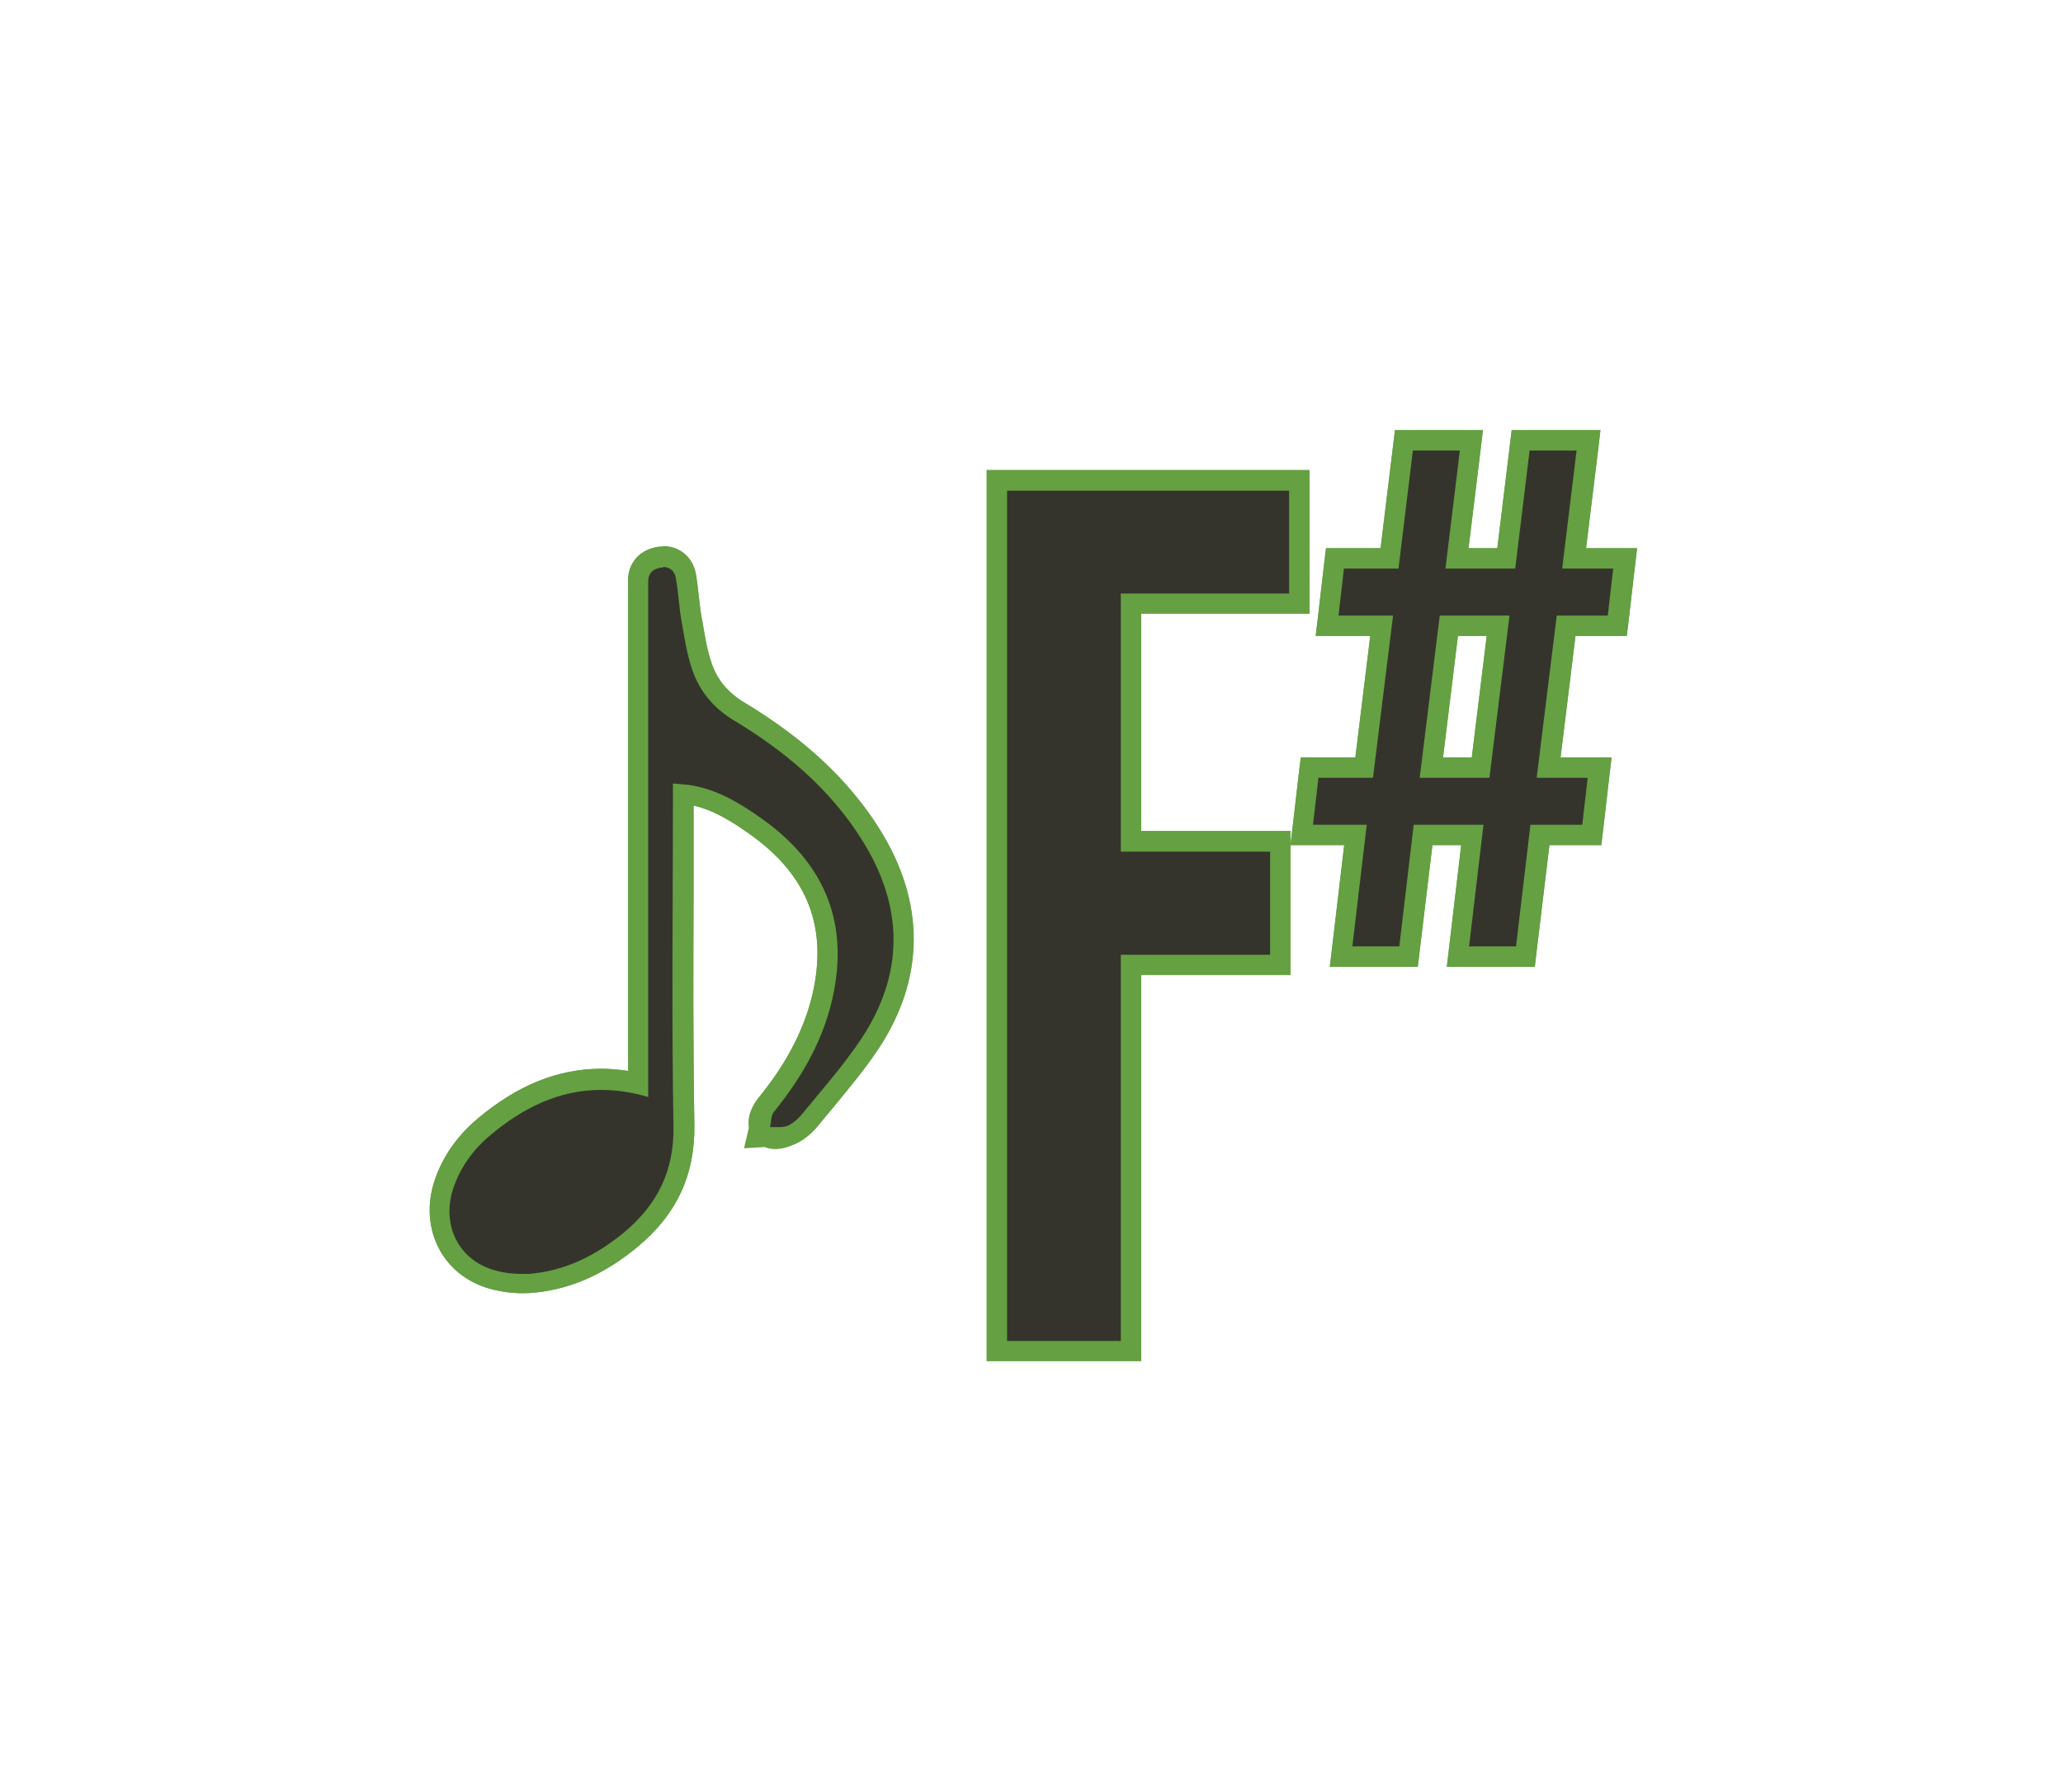
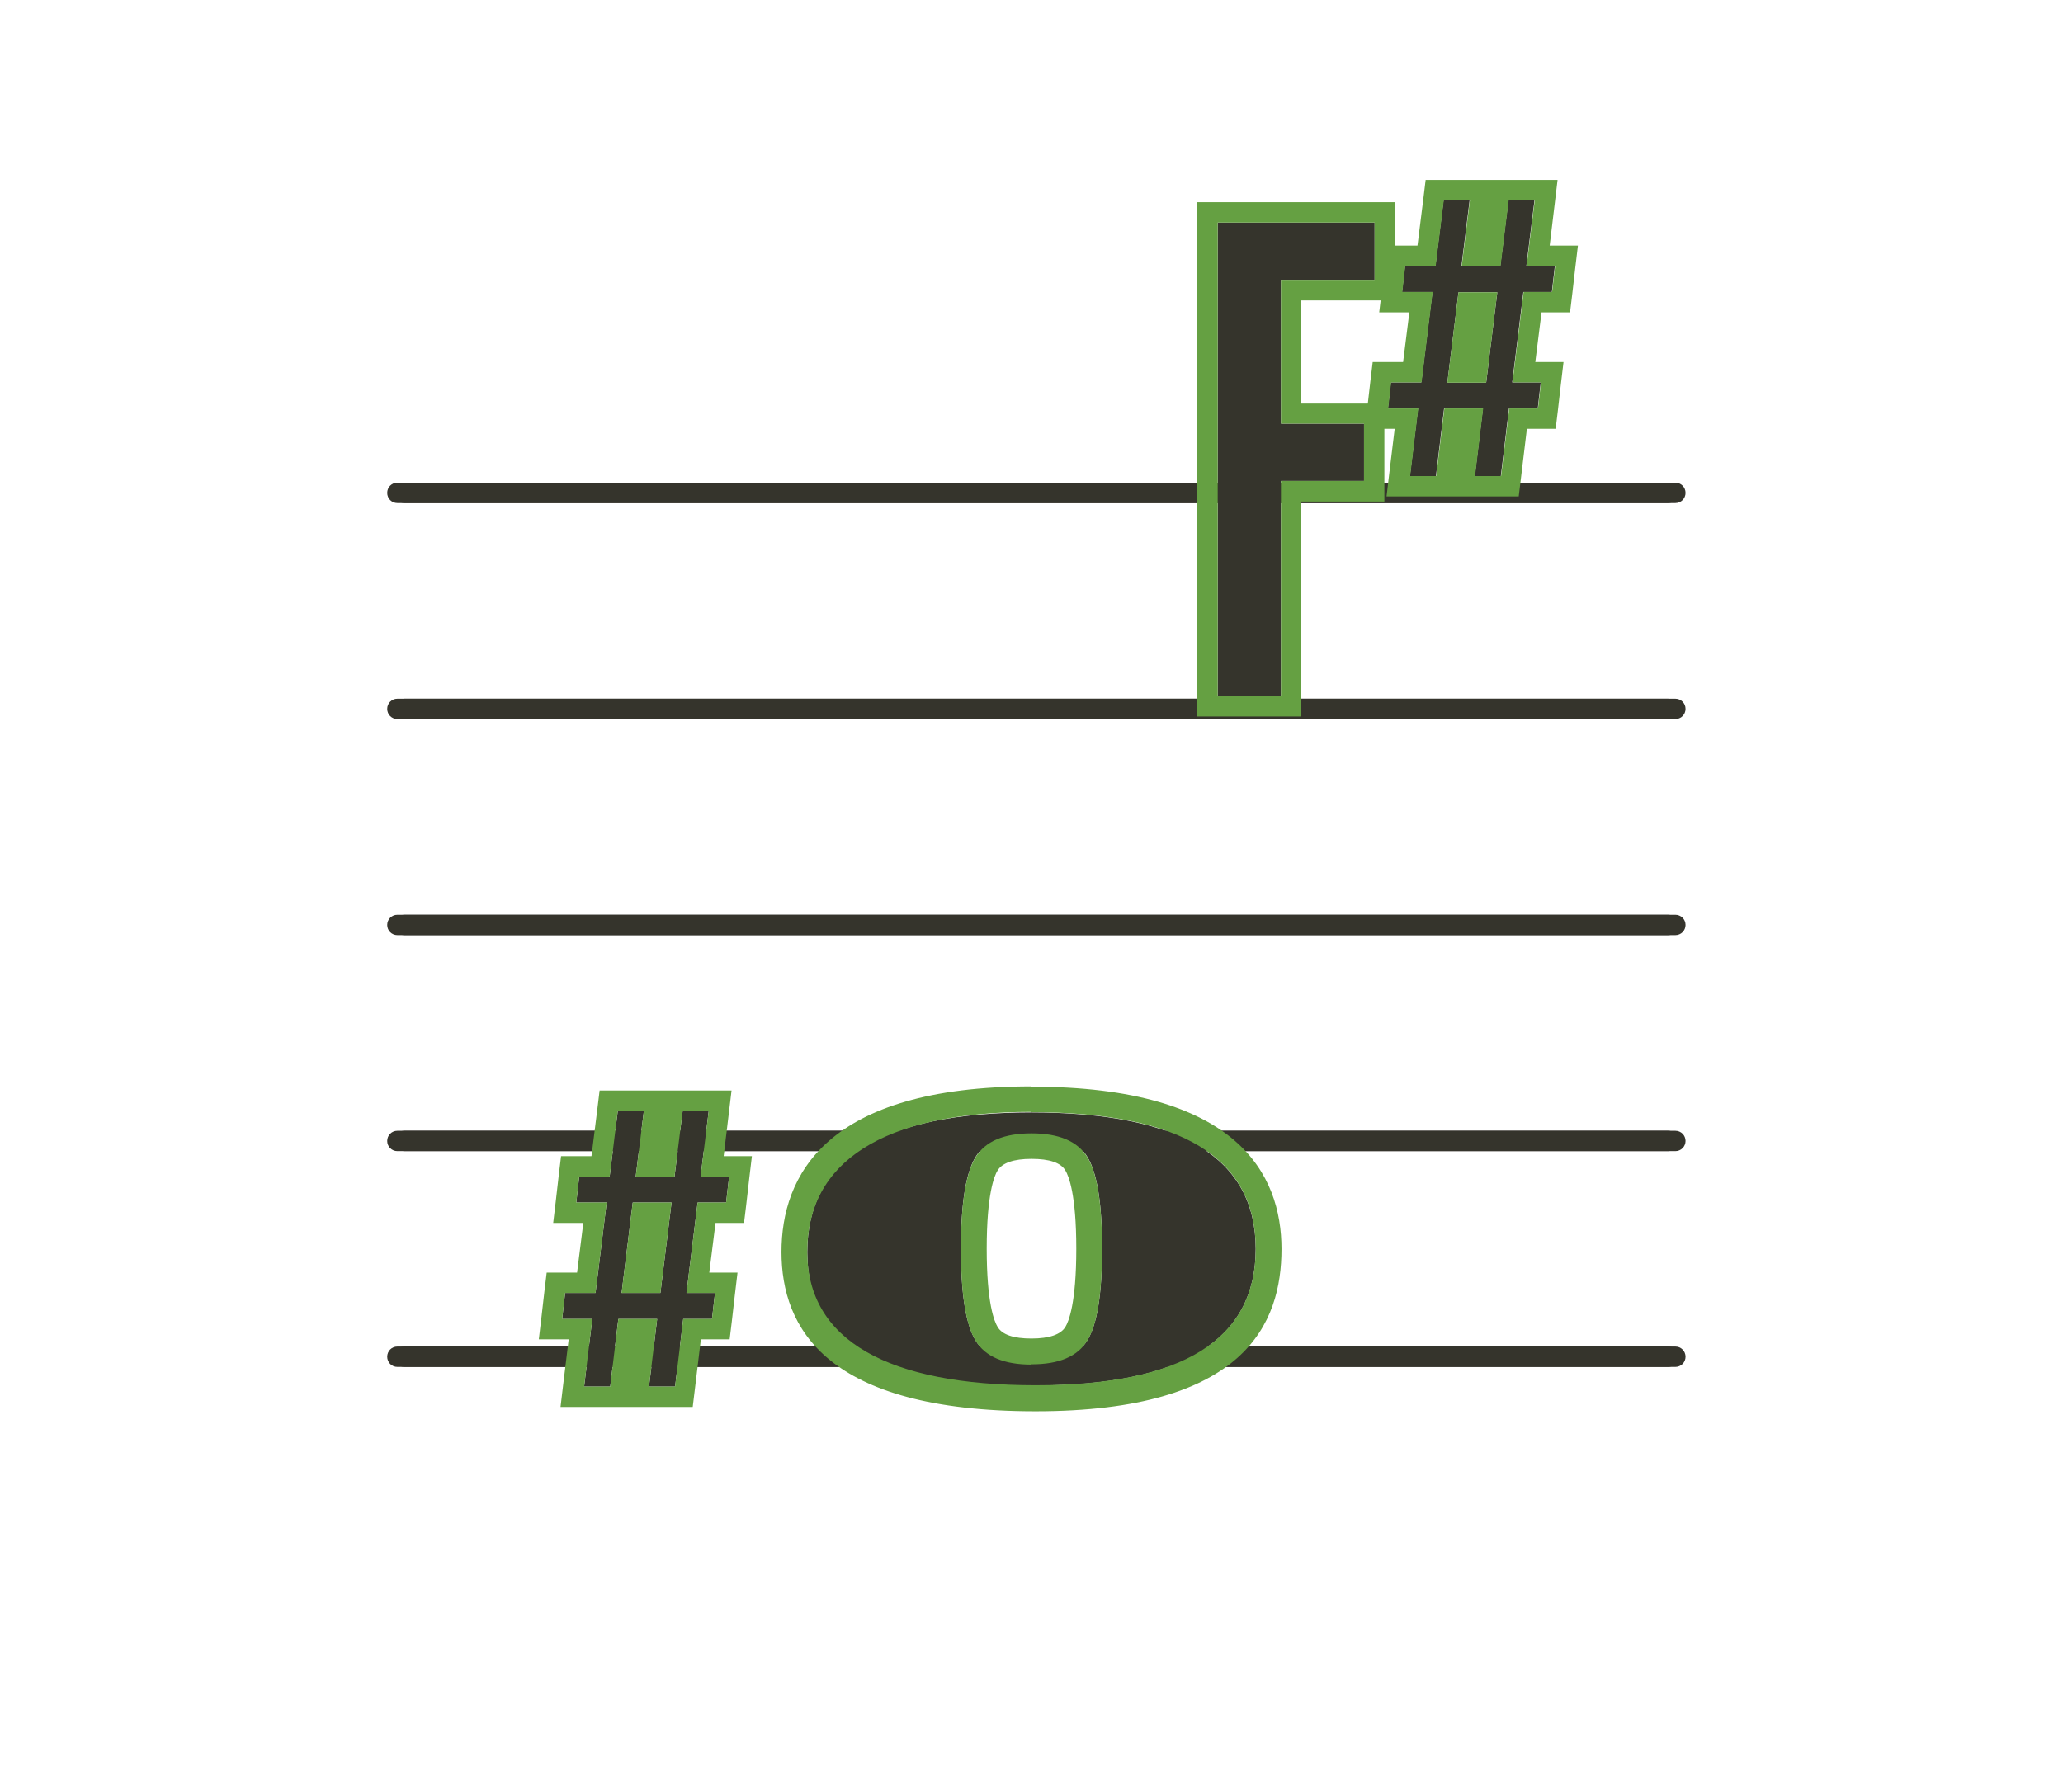
<svg xmlns="http://www.w3.org/2000/svg" id="Layer_1" width="76" height="66" viewBox="0 0 76 66">
-   <path d="M19.24,47.3c-.38,0-.75-.05-1.09-.14-.73-.2-1.32-.66-1.65-1.29-.35-.66-.4-1.45-.14-2.22.27-.81.76-1.52,1.46-2.11,1.41-1.19,2.82-1.77,4.33-1.77.44,0,.9.05,1.36.15v-18.17c0-.08,0-.17,0-.25-.03-.51.25-.88.74-.96.06-.01.12-.02.18-.02.43,0,.76.28.84.73.05.27.08.54.11.82.02.24.05.48.09.71l.05.28c.09.51.18,1.05.35,1.53.24.69.69,1.24,1.36,1.64,2.16,1.3,3.75,2.78,4.84,4.52,1.66,2.64,1.64,5.26-.06,7.79-.49.72-1.05,1.4-1.59,2.06l-.54.65c-.15.19-.4.44-.71.58-.17.08-.39.17-.6.17-.2,0-.37-.08-.49-.21-.26-.32-.09-.76.14-1.04,1.15-1.42,1.85-2.82,2.13-4.27.48-2.48-.33-4.43-2.47-5.97-.88-.63-1.65-1.07-2.56-1.21-.05,0-.1-.01-.15-.02,0,0,0,2.53,0,3.68,0,2.8-.02,5.69.03,8.53.03,1.71-.61,3.08-1.96,4.2-1.12.93-2.27,1.45-3.51,1.59-.16.02-.32.03-.48.03Z" style="fill:#35342c;" />
-   <path d="M24.43,20.89c.26,0,.43.17.47.42.09.5.11,1.02.2,1.53.11.63.2,1.26.41,1.86.27.78.79,1.4,1.52,1.84,1.88,1.13,3.54,2.52,4.72,4.4,1.55,2.46,1.58,4.95-.05,7.38-.63.94-1.39,1.8-2.11,2.68-.15.19-.35.38-.57.48-.12.05-.3.13-.45.13-.08,0-.15-.02-.2-.08-.13-.15.03-.43.14-.56,1.07-1.32,1.89-2.76,2.21-4.44.52-2.68-.43-4.77-2.62-6.34-.83-.59-1.69-1.12-2.73-1.27-.17-.02-.34-.03-.58-.05v.63c0,4-.05,8,.02,12,.03,1.65-.6,2.89-1.82,3.91-.97.8-2.06,1.37-3.32,1.51-.14.02-.29.02-.44.02-.34,0-.68-.04-.99-.13-1.35-.37-1.99-1.68-1.54-3.03.26-.77.73-1.42,1.35-1.94,1.23-1.04,2.57-1.68,4.09-1.68.55,0,1.13.08,1.74.26v-.56c0-5.98,0-11.97,0-17.95,0-.14,0-.28,0-.42-.02-.32.13-.51.43-.57.04,0,.08-.01.11-.01M24.43,20.14c-.08,0-.16,0-.24.02-.68.12-1.1.65-1.05,1.36,0,.07,0,.15,0,.22v.15s0,13.46,0,13.46v4.11c-.33-.05-.66-.08-.99-.08-1.6,0-3.1.61-4.57,1.85-.75.64-1.28,1.4-1.57,2.27-.29.87-.23,1.77.17,2.52.38.72,1.05,1.24,1.88,1.47.37.1.78.16,1.19.16.18,0,.35-.01.53-.03,1.32-.15,2.53-.7,3.71-1.68,1.44-1.19,2.12-2.66,2.09-4.5-.05-2.84-.04-5.74-.03-8.53,0-1.08,0-2.15,0-3.23.73.17,1.38.56,2.12,1.09,2.01,1.44,2.77,3.27,2.32,5.59-.27,1.39-.94,2.74-2.06,4.11-.42.52-.47,1.11-.14,1.52.19.22.46.35.77.35.28,0,.54-.1.76-.2.3-.14.58-.37.84-.69.17-.21.35-.43.53-.64.55-.67,1.12-1.35,1.62-2.09,1.77-2.63,1.79-5.46.07-8.19-1.13-1.79-2.76-3.31-4.97-4.64-.6-.36-.99-.83-1.2-1.44-.16-.46-.24-.95-.33-1.48l-.05-.27c-.04-.23-.06-.46-.09-.69-.03-.27-.06-.56-.11-.85-.11-.62-.6-1.03-1.21-1.03h0Z" style="fill:#65a042;" />
-   <polygon points="36.73 49.77 36.73 17.69 47.86 17.69 47.86 22.24 41.67 22.24 41.67 31 47.17 31 47.17 35.55 41.67 35.55 41.67 49.77 36.73 49.77" style="fill:#35342c;" />
-   <path d="M47.49,18.07v3.8h-6.2v9.51h5.5v3.8h-5.5v14.23h-4.19v-31.33h10.39M48.24,17.32h-11.89v32.83h5.69v-14.23h5.5v-5.3h-5.5v-8.01h6.2v-5.3h0Z" style="fill:#65a042;" />
-   <path d="M53.69,35.24l.53-4.48h-1.81l-.53,4.48h-2.49l.53-4.48h-1.98l.29-2.48h2.01l.65-5.23h-2.01l.29-2.48h2.01l.53-4.35h2.49l-.53,4.35h1.81l.53-4.35h2.49l-.53,4.35h1.88l-.29,2.48h-1.88l-.65,5.23h1.88l-.29,2.48h-1.91l-.53,4.48h-2.49ZM54.54,28.28l.65-5.23h-1.81l-.65,5.23h1.81Z" style="fill:#35342c;" />
-   <path d="M58.08,16.6l-.53,4.35h1.88l-.2,1.73h-1.88l-.74,5.98h1.88l-.2,1.73h-1.91l-.53,4.48h-1.73l.53-4.48h-2.57l-.53,4.48h-1.73l.53-4.48h-1.98l.2-1.73h2.01l.74-5.98h-2.01l.2-1.73h2.01l.53-4.35h1.73l-.53,4.35h2.57l.53-4.35h1.73M55.61,22.68h-2.57l-.74,5.98h2.57l.74-5.98M58.93,15.85h-3.24l-.08.66-.45,3.69h-1.06l.43-3.51.1-.84h-3.24l-.08.66-.45,3.69h-2.01l-.08.66-.2,1.73-.1.84h2.01l-.55,4.48h-2.01l-.08.66-.2,1.73-.1.84h1.98l-.43,3.64-.1.84h3.24l.08-.66.46-3.82h1.06l-.43,3.64-.1.84h3.24l.08-.66.46-3.82h1.91l.08-.66.2-1.73.1-.84h-1.88l.55-4.48h1.89l.08-.66.2-1.73.1-.84h-1.88l.43-3.51.1-.84h0ZM53.71,23.43h1.06l-.55,4.48h-1.06l.55-4.48h0Z" style="fill:#65a042;" />
-   <path d="M19.24,47.3c-.38,0-.75-.05-1.09-.14-.73-.2-1.32-.66-1.65-1.29-.35-.66-.4-1.45-.14-2.22.27-.81.76-1.52,1.46-2.11,1.41-1.19,2.82-1.77,4.33-1.77.44,0,.9.05,1.36.15v-18.17c0-.08,0-.17,0-.25-.03-.51.25-.88.74-.96.06-.01.12-.02.18-.02.43,0,.76.28.84.73.05.27.08.54.11.82.02.24.05.48.09.71l.05.28c.09.51.18,1.05.35,1.53.24.69.69,1.24,1.36,1.64,2.16,1.3,3.75,2.78,4.84,4.52,1.66,2.64,1.64,5.26-.06,7.79-.49.72-1.05,1.4-1.59,2.06l-.54.65c-.15.19-.4.44-.71.58-.17.08-.35.09-.48.09h-.7s.02-.46.02-.46c.01-.05.02-.1.02-.15.02-.17.05-.38.19-.56,1.15-1.42,1.85-2.82,2.13-4.27.48-2.48-.33-4.43-2.47-5.97-.88-.63-1.65-1.07-2.56-1.21-.05,0-.1-.01-.15-.02,0,0,0,2.53,0,3.68,0,2.8-.02,5.69.03,8.53.03,1.71-.61,3.08-1.96,4.2-1.12.93-2.27,1.45-3.51,1.59-.16.02-.32.03-.48.03Z" style="fill:#35342c;" />
-   <path d="M24.43,20.89c.26,0,.43.17.47.42.09.5.11,1.02.2,1.53.11.63.2,1.26.41,1.86.27.78.79,1.4,1.52,1.84,1.88,1.13,3.54,2.52,4.72,4.4,1.55,2.46,1.58,4.95-.05,7.38-.63.94-1.39,1.8-2.11,2.68-.15.19-.35.38-.57.48-.1.04-.21.05-.33.05-.08,0-.15,0-.23,0-.03,0-.06,0-.09,0,.04-.19.03-.43.14-.56,1.07-1.32,1.89-2.76,2.21-4.44.52-2.68-.43-4.77-2.62-6.34-.83-.59-1.69-1.12-2.73-1.27-.17-.02-.34-.03-.58-.05v.63c0,4-.05,8,.02,12,.03,1.65-.6,2.89-1.82,3.91-.97.8-2.06,1.37-3.32,1.51-.14.02-.29.02-.44.02-.34,0-.68-.04-.99-.13-1.35-.37-1.99-1.68-1.54-3.03.26-.77.73-1.42,1.35-1.94,1.23-1.04,2.57-1.68,4.09-1.68.55,0,1.13.08,1.74.26v-.56c0-5.98,0-11.97,0-17.95,0-.14,0-.28,0-.42-.02-.32.13-.51.43-.57.04,0,.08-.01.11-.01M24.43,20.14c-.08,0-.16,0-.24.02-.68.12-1.1.65-1.05,1.36,0,.07,0,.15,0,.22v.15s0,13.46,0,13.46v4.11c-.33-.05-.66-.08-.99-.08-1.6,0-3.1.61-4.57,1.85-.75.64-1.28,1.4-1.57,2.27-.29.87-.23,1.77.17,2.52.38.72,1.05,1.24,1.88,1.47.37.1.78.16,1.19.16.18,0,.35-.01.53-.03,1.32-.15,2.53-.7,3.71-1.68,1.44-1.19,2.12-2.66,2.09-4.5-.05-2.84-.04-5.74-.03-8.53,0-1.08,0-2.15,0-3.23.73.17,1.38.56,2.12,1.09,2.01,1.44,2.77,3.27,2.32,5.59-.27,1.39-.94,2.74-2.06,4.11-.21.26-.25.55-.27.75,0,.04,0,.08-.02.11l-.23.98,1-.06h.15s.13,0,.13,0c.17,0,.4-.01.64-.12.3-.14.58-.37.84-.69.17-.21.35-.43.53-.64.55-.67,1.12-1.35,1.62-2.09,1.77-2.63,1.79-5.46.07-8.19-1.13-1.79-2.76-3.31-4.97-4.64-.6-.36-.99-.83-1.2-1.44-.16-.46-.24-.95-.33-1.48l-.05-.27c-.04-.23-.06-.46-.09-.69-.03-.27-.06-.56-.11-.85-.11-.62-.6-1.03-1.21-1.03h0Z" style="fill:#65a042;" />
-   <polygon points="36.73 49.77 36.73 17.69 47.86 17.69 47.86 22.24 41.67 22.24 41.67 31 47.17 31 47.17 35.55 41.67 35.55 41.67 49.77 36.73 49.77" style="fill:#35342c;" />
-   <path d="M47.49,18.07v3.8h-6.2v9.51h5.5v3.8h-5.5v14.23h-4.19v-31.33h10.39M48.24,17.32h-11.89v32.83h5.69v-14.23h5.5v-5.3h-5.5v-8.01h6.2v-5.3h0Z" style="fill:#65a042;" />
-   <path d="M53.69,35.24l.53-4.48h-1.81l-.53,4.48h-2.49l.53-4.48h-1.98l.29-2.48h2.01l.65-5.23h-2.01l.29-2.48h2.01l.53-4.35h2.49l-.53,4.35h1.81l.53-4.35h2.49l-.53,4.35h1.88l-.29,2.48h-1.88l-.65,5.23h1.88l-.29,2.48h-1.91l-.53,4.48h-2.49ZM54.54,28.28l.65-5.23h-1.81l-.65,5.23h1.81Z" style="fill:#35342c;" />
-   <path d="M58.08,16.6l-.53,4.35h1.88l-.2,1.73h-1.88l-.74,5.98h1.88l-.2,1.73h-1.91l-.53,4.48h-1.73l.53-4.48h-2.57l-.53,4.48h-1.73l.53-4.48h-1.98l.2-1.73h2.01l.74-5.98h-2.01l.2-1.73h2.01l.53-4.35h1.73l-.53,4.35h2.57l.53-4.35h1.73M55.61,22.68h-2.57l-.74,5.98h2.57l.74-5.98M58.93,15.85h-3.24l-.08.66-.45,3.69h-1.06l.43-3.51.1-.84h-3.24l-.08.66-.45,3.69h-2.01l-.08.66-.2,1.73-.1.84h2.01l-.55,4.48h-2.01l-.08.66-.2,1.73-.1.84h1.98l-.43,3.64-.1.84h3.24l.08-.66.46-3.82h1.06l-.43,3.64-.1.84h3.24l.08-.66.46-3.82h1.91l.08-.66.2-1.73.1-.84h-1.88l.55-4.48h1.89l.08-.66.2-1.73.1-.84h-1.88l.43-3.51.1-.84h0ZM53.71,23.43h1.06l-.55,4.48h-1.06l.55-4.48h0Z" style="fill:#65a042;" />
+   <path d="M61.45,18.41H14.9c-.14,0-.25-.11-.25-.25s.11-.25.25-.25h46.55c.14,0,.25.11.25.25s-.11.25-.25.25Z" style="fill:#35342c; stroke:#35342c; stroke-miterlimit:10; stroke-width:.25px;" />
+   <path d="M61.45,50.24H14.9c-.14,0-.25-.11-.25-.25s.11-.25.25-.25h46.55c.14,0,.25.11.25.25s-.11.25-.25.25Z" style="fill:#35342c; stroke:#35342c; stroke-miterlimit:10; stroke-width:.25px;" />
+   <path d="M61.45,42.29H14.9c-.14,0-.25-.11-.25-.25s.11-.25.25-.25h46.55c.14,0,.25.11.25.25s-.11.25-.25.25Z" style="fill:#35342c; stroke:#35342c; stroke-miterlimit:10; stroke-width:.25px;" />
+   <path d="M61.45,34.33H14.9c-.14,0-.25-.11-.25-.25s.11-.25.25-.25h46.55c.14,0,.25.11.25.25s-.11.25-.25.25Z" style="fill:#35342c; stroke:#35342c; stroke-miterlimit:10; stroke-width:.25px;" />
+   <path d="M61.45,26.37H14.9c-.14,0-.25-.11-.25-.25s.11-.25.25-.25h46.55c.14,0,.25.11.25.25s-.11.25-.25.25Z" style="fill:#35342c; stroke:#35342c; stroke-miterlimit:10; stroke-width:.25px;" />
+   <path d="M61.72,18.41H14.64c-.14,0-.25-.11-.25-.25s.11-.25.25-.25h47.08c.14,0,.25.11.25.25s-.11.25-.25.25Z" style="fill:#35342c; stroke:#35342c; stroke-miterlimit:10; stroke-width:.25px;" />
+   <path d="M61.72,50.24H14.64c-.14,0-.25-.11-.25-.25s.11-.25.25-.25h47.08c.14,0,.25.11.25.25s-.11.25-.25.25Z" style="fill:#35342c; stroke:#35342c; stroke-miterlimit:10; stroke-width:.25px;" />
+   <path d="M61.72,42.29H14.64c-.14,0-.25-.11-.25-.25s.11-.25.25-.25h47.08c.14,0,.25.11.25.25s-.11.25-.25.25Z" style="fill:#35342c; stroke:#35342c; stroke-miterlimit:10; stroke-width:.25px;" />
+   <path d="M61.72,34.33H14.64c-.14,0-.25-.11-.25-.25s.11-.25.25-.25h47.08c.14,0,.25.11.25.25s-.11.25-.25.25Z" style="fill:#35342c; stroke:#35342c; stroke-miterlimit:10; stroke-width:.25px;" />
+   <path d="M61.72,26.37H14.64c-.14,0-.25-.11-.25-.25s.11-.25.25-.25h47.08c.14,0,.25.11.25.25s-.11.25-.25.25Z" style="fill:#35342c; stroke:#35342c; stroke-miterlimit:10; stroke-width:.25px;" />
+   <path d="M38.15,51.05c5.41,0,8.11-1.68,8.11-5.03s-2.75-5.03-8.26-5.03-8.26,1.72-8.26,5.15,2.8,4.92,8.41,4.92ZM38,50.27c-1.02,0-1.7-.29-2.06-.88s-.54-1.71-.54-3.38.18-2.79.54-3.38,1.05-.88,2.06-.88,1.7.29,2.06.88.54,1.71.54,3.38-.18,2.78-.54,3.37-1.05.88-2.06.88Z" style="fill:#35342c;" />
+   <path d="M38,40.98c5.51,0,8.26,1.68,8.26,5.03s-2.7,5.03-8.11,5.03-8.41-1.64-8.41-4.92,2.75-5.15,8.26-5.15M38,50.27c1.02,0,1.7-.29,2.06-.88.36-.59.54-1.71.54-3.37s-.18-2.79-.54-3.38c-.36-.59-1.05-.88-2.06-.88s-1.7.29-2.06.88c-.36.59-.54,1.71-.54,3.38s.18,2.79.54,3.38,1.05.88,2.06.88M38,40.03c-7.61,0-9.21,3.32-9.21,6.1s1.62,5.87,9.36,5.87,9.06-3.25,9.06-5.98-1.6-5.98-9.21-5.98h0ZM38,49.32c-.66,0-1.08-.14-1.25-.43-.12-.2-.4-.87-.4-2.88s.28-2.69.4-2.88c.17-.28.59-.43,1.25-.43s1.08.14,1.25.43c.12.2.4.87.4,2.88s-.28,2.68-.4,2.88c-.17.28-.59.43-1.25.43h0Z" style="fill:#65a042;" />
+   <path d="M50.25,15.61v2.11h-3.06v7.92h-2.33V8.2h5.78v2.11h-3.45v5.3h3.06Z" style="fill:#35342c;" />
+   <path d="M50.64,8.2v2.11h-3.45v5.3h3.06v2.11h-3.06v7.92h-2.33V8.2h5.78M51.39,7.45h-7.28v18.95h3.83v-7.92h3.06v-3.61h-3.06v-3.8h3.45v-3.61h0Z" style="fill:#65a042;" />
+   <path d="M55.57,7.38h.96l-.3,2.42h1.05l-.11.96h-1.05l-.41,3.33h1.05l-.11.96h-1.06l-.3,2.49h-.96l.3-2.49h-1.43l-.3,2.49h-.96l.3-2.49h-1.11l.11-.96h1.12l.41-3.33h-1.12l.11-.96h1.12l.3-2.42h.96l-.3,2.42h1.43l.3-2.42ZM53.32,14.1h1.43l.41-3.33h-1.43l-.41,3.33Z" style="fill:#35342c;" />
+   <path d="M56.54,7.38l-.3,2.42h1.05l-.11.96h-1.05l-.41,3.33h1.05l-.11.96h-1.06l-.3,2.49h-.96l.3-2.49h-1.43l-.3,2.49h-.96l.3-2.49h-1.11l.11-.96h1.12l.41-3.33h-1.12l.11-.96h1.12l.3-2.42h.96l-.3,2.42h1.43l.3-2.42h.96M55.16,10.77h-1.43l-.41,3.33h1.43l.41-3.33M57.39,6.63h-4.87l-.08.66-.22,1.76h-1.12l-.08.66-.11.96-.1.84h1.11l-.23,1.83h-1.12l-.08.66-.11.96-.1.84h1.1l-.2,1.65-.1.84h4.87l.08-.66.22-1.83h1.06l.08-.66.11-.96.1-.84h-1.04l.23-1.83h1.05l.08-.66.11-.96.1-.84h-1.04l.19-1.58.1-.84h0Z" style="fill:#65a042;" />
+   <path d="M25.15,40.93h.96l-.3,2.42h1.05l-.11.96h-1.05l-.41,3.33h1.05l-.11.96h-1.06l-.3,2.49h-.96l.3-2.49h-1.43l-.3,2.49h-.96l.3-2.49h-1.11l.11-.96h1.12l.41-3.33h-1.12l.11-.96h1.12l.3-2.42h.96l-.3,2.42h1.43l.3-2.42ZM22.9,47.64h1.43l.41-3.33h-1.43l-.41,3.33Z" style="fill:#35342c;" />
+   <path d="M26.11,40.93l-.3,2.42h1.05l-.11.96h-1.05l-.41,3.33h1.05l-.11.96h-1.06l-.3,2.49h-.96l.3-2.49h-1.43l-.3,2.49h-.96l.3-2.49h-1.11l.11-.96h1.12l.41-3.33h-1.12l.11-.96h1.12l.3-2.42h.96l-.3,2.42h1.43l.3-2.42h.96M24.74,44.31h-1.43l-.41,3.33h1.43l.41-3.33M26.96,40.18h-4.87l-.08.66-.22,1.76h-1.12l-.08.66-.11.96-.1.84h1.11l-.23,1.83h-1.12l-.08.66-.11.96-.1.84h1.1l-.2,1.65-.1.84h4.87l.08-.66.22-1.83h1.06l.08-.66.11-.96.1-.84h-1.04l.23-1.83h1.05l.08-.66.11-.96.1-.84h-1.04l.19-1.58.1-.84h0Z" style="fill:#65a042;" />
</svg>
